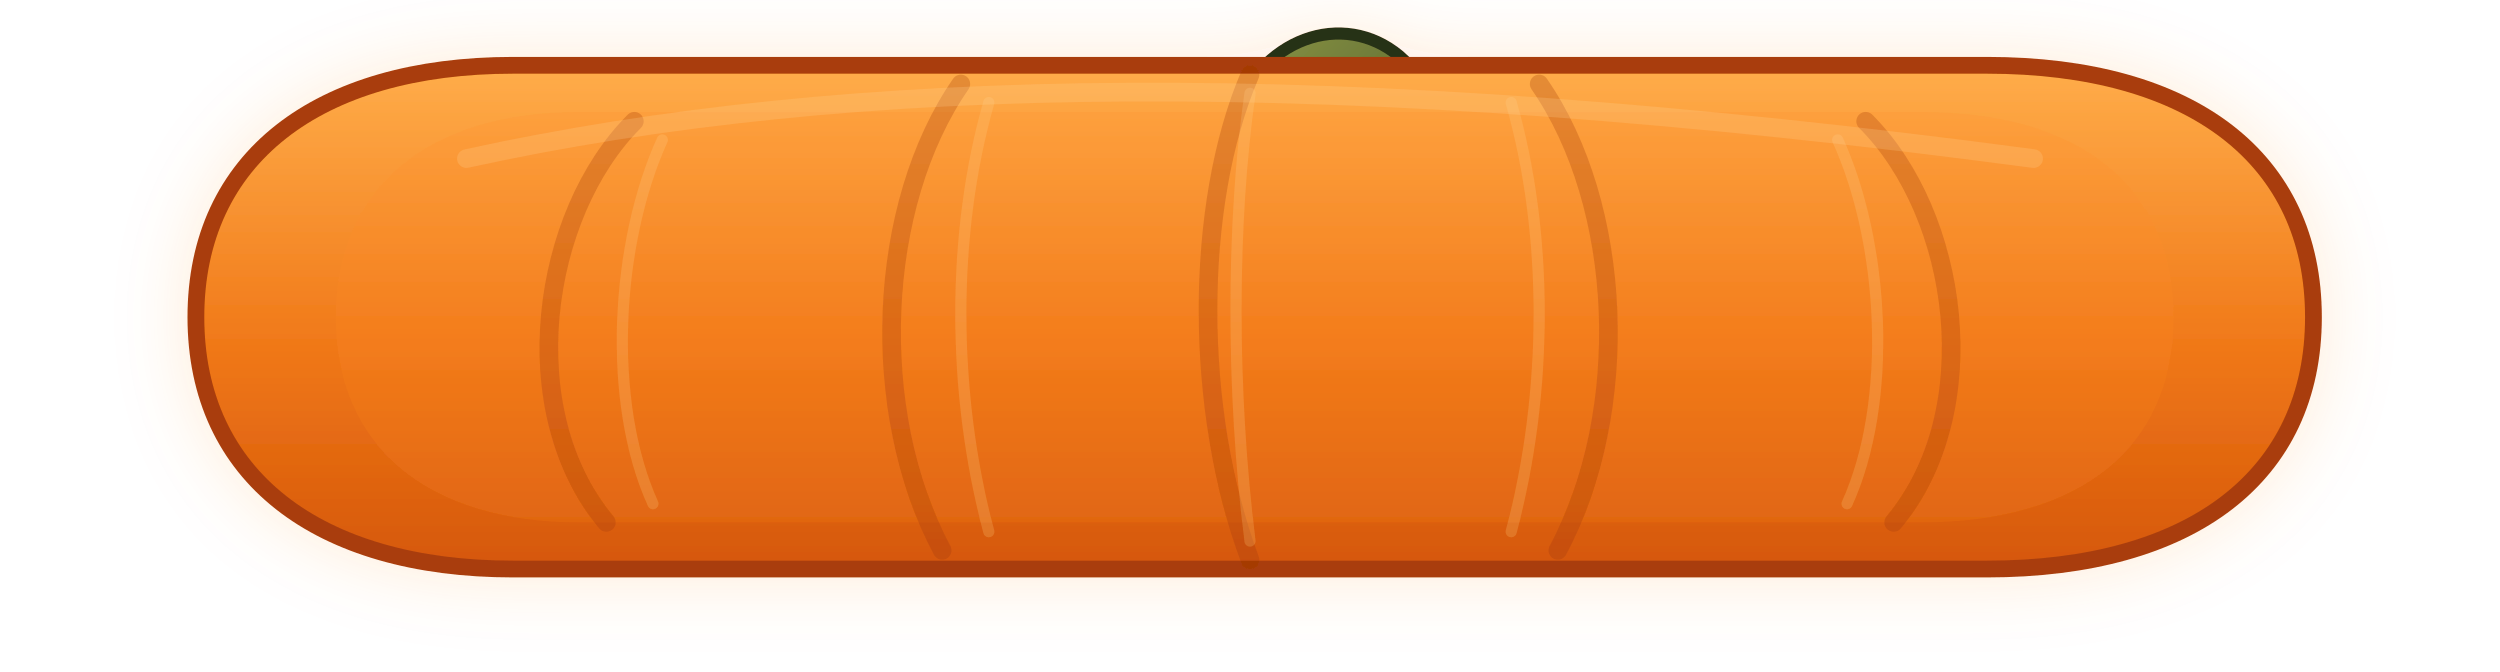
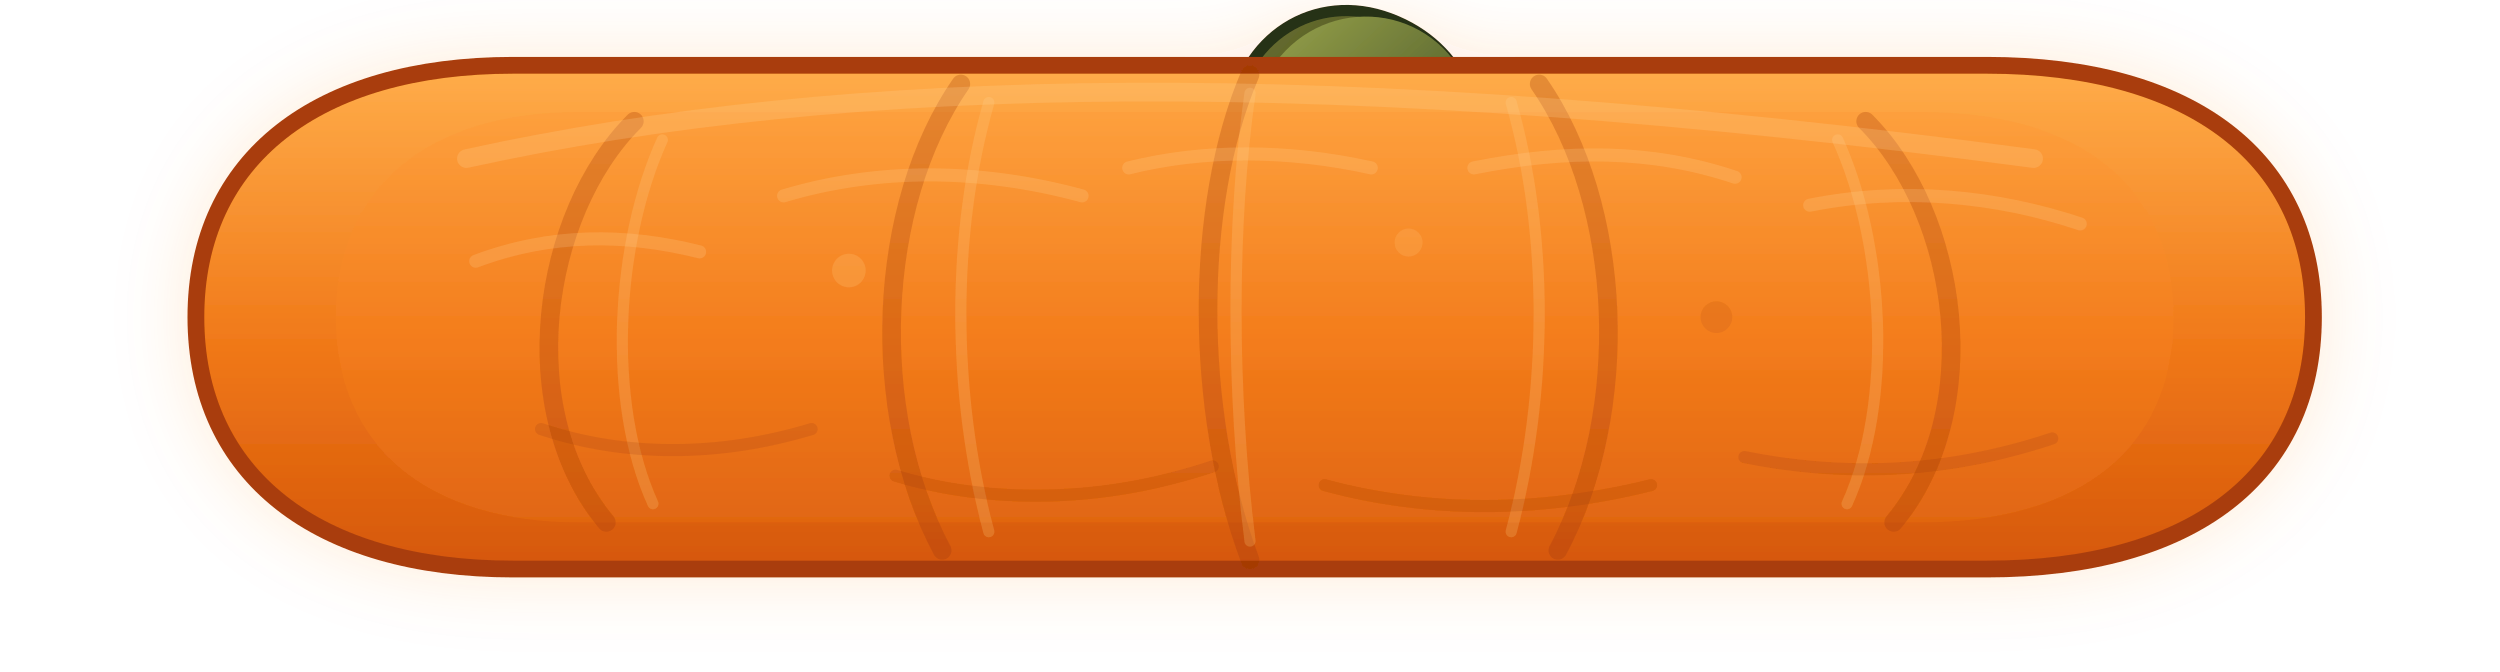
<svg xmlns="http://www.w3.org/2000/svg" viewBox="0 0 268 72" role="img" aria-label="Pumpkin pill">
  <defs>
    <linearGradient id="pumpkin-fill" x1="0" x2="0" y1="0" y2="1">
      <stop offset="0" stop-color="#ffad4a" />
      <stop offset="0.56" stop-color="#f07818" />
      <stop offset="1" stop-color="#d55709" />
    </linearGradient>
    <linearGradient id="stem-fill" x1="0" x2="1" y1="0" y2="1">
      <stop offset="0" stop-color="#8f9a47" />
      <stop offset="1" stop-color="#455226" />
    </linearGradient>
+     <linearGradient id="stem-shadow" x1="0" x2="1" y1="0" y2="1">
+       <stop offset="0" stop-color="#6d7130" />
+       <stop offset="1" stop-color="#2f3b1c" />
+     </linearGradient>
    <filter id="soft-ui-shadow" x="-8%" y="-30%" width="116%" height="160%">
      <feDropShadow dx="0" dy="7" stdDeviation="7" flood-color="#120703" flood-opacity="0.28" />
      <feDropShadow dx="0" dy="0" stdDeviation="4" flood-color="#f87d22" flood-opacity="0.16" />
    </filter>
  </defs>
  <g filter="url(#soft-ui-shadow)">
-     <path d="M132 13c3-9 12-12 18-7 7 6 5 18-4 25h-17c7-7 8-14 3-18z" fill="url(#stem-fill)" stroke="#283016" stroke-width="1.3" />
-     <path d="M143 8c3 5 2 12-3 20" fill="none" stroke="#d5b45f" stroke-width="1.4" stroke-linecap="round" opacity="0.32" />
+     <path d="M132 13c1-9 9-14 17-11 8 3 11 11 8 18-3 8-12 12-23 9 11-6 11-12-2-16z" fill="url(#stem-shadow)" stroke="#253016" stroke-width="1.2" />
+     <path d="M137 12c2-8 11-10 16-5 4 4 2 10-3 14" fill="none" stroke="url(#stem-fill)" stroke-width="5" stroke-linecap="round" />
+     <path d="M148 7c3 4 2 9-2 14" fill="none" stroke="#d5b45f" stroke-width="1.3" stroke-linecap="round" opacity="0.34" />
    <path d="M21 34c0-17 13-27 34-27h158c22 0 35 10 35 27s-13 27-35 27H55c-21 0-34-10-34-27z" fill="url(#pumpkin-fill)" stroke="#a93e07" stroke-width="1.8" />
    <path d="M36 34c0-14 10-22 26-22h144c17 0 27 8 27 22s-10 22-27 22H62c-16 0-26-8-26-22z" fill="#ff8d27" opacity="0.18" />
    <path d="M68 13c-10 10-13 31-3 43M103 9c-9 13-10 35-2 50M134 8c-6 14-6 36 0 52M165 9c9 13 10 35 2 50M200 13c10 10 13 31 3 43" fill="none" stroke="#9b3304" stroke-width="2" stroke-linecap="round" opacity="0.26" />
    <path d="M71 15c-5 11-6 28-1 39M106 11c-4 14-4 31 0 46M134 10c-2 14-2 32 0 48M162 11c4 14 4 31 0 46M197 15c5 11 6 28 1 39" fill="none" stroke="#ffd18b" stroke-width="1.2" stroke-linecap="round" opacity="0.22" />
+     <path d="M51 28c8-3 16-3 24-1M84 21c10-3 21-3 32 0M121 18c8-2 17-2 26 0M158 18c10-2 19-2 28 1M194 22c10-2 20-1 29 2" fill="none" stroke="#ffd79b" stroke-width="1.4" stroke-linecap="round" opacity="0.2" />
+     <path d="M58 46c9 3 19 3 29 0M96 51c10 3 22 3 34-1M142 52c11 3 23 3 35 0M187 49c10 2 21 2 33-2" fill="none" stroke="#8c2d04" stroke-width="1.3" stroke-linecap="round" opacity="0.16" />
+     <circle cx="91" cy="29" r="1.8" fill="#ffc16f" opacity="0.26" />
+     <circle cx="151" cy="26" r="1.5" fill="#ffc16f" opacity="0.22" />
+     <circle cx="184" cy="34" r="1.7" fill="#a33a06" opacity="0.14" />
    <path d="M50 17c41-9 93-10 168 0" fill="none" stroke="#ffd59a" stroke-width="2" stroke-linecap="round" opacity="0.22" />
  </g>
</svg>
